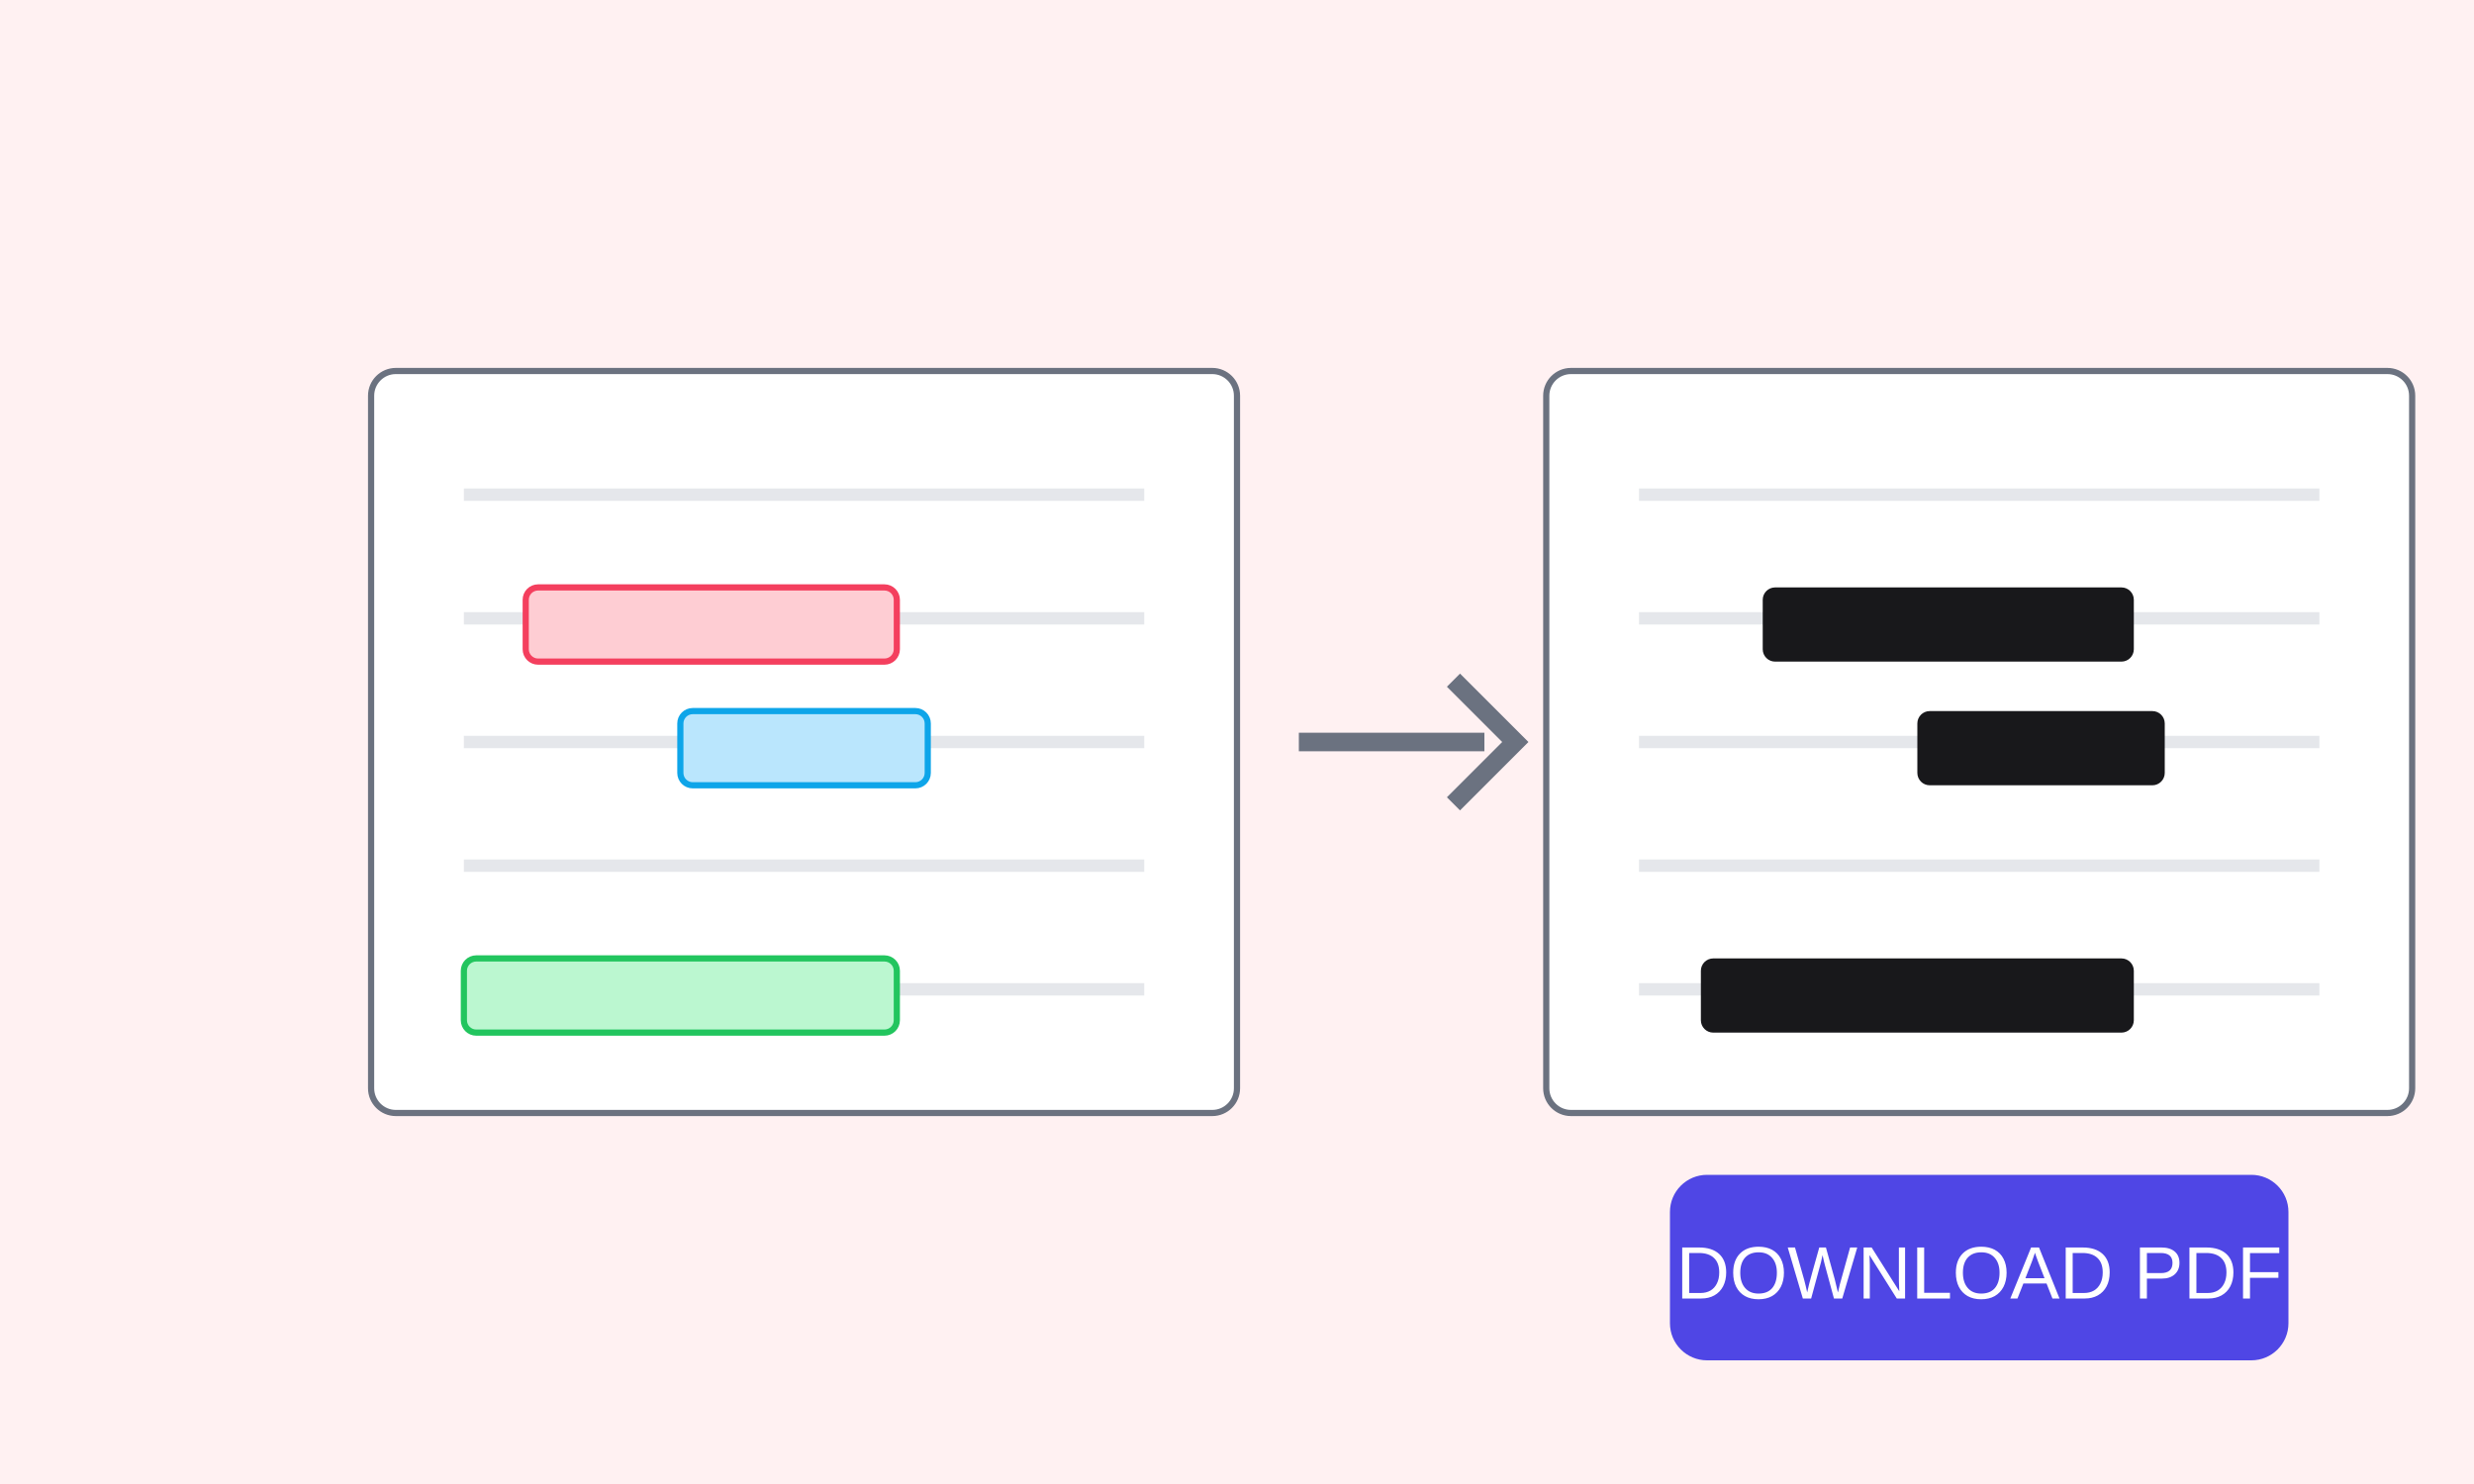
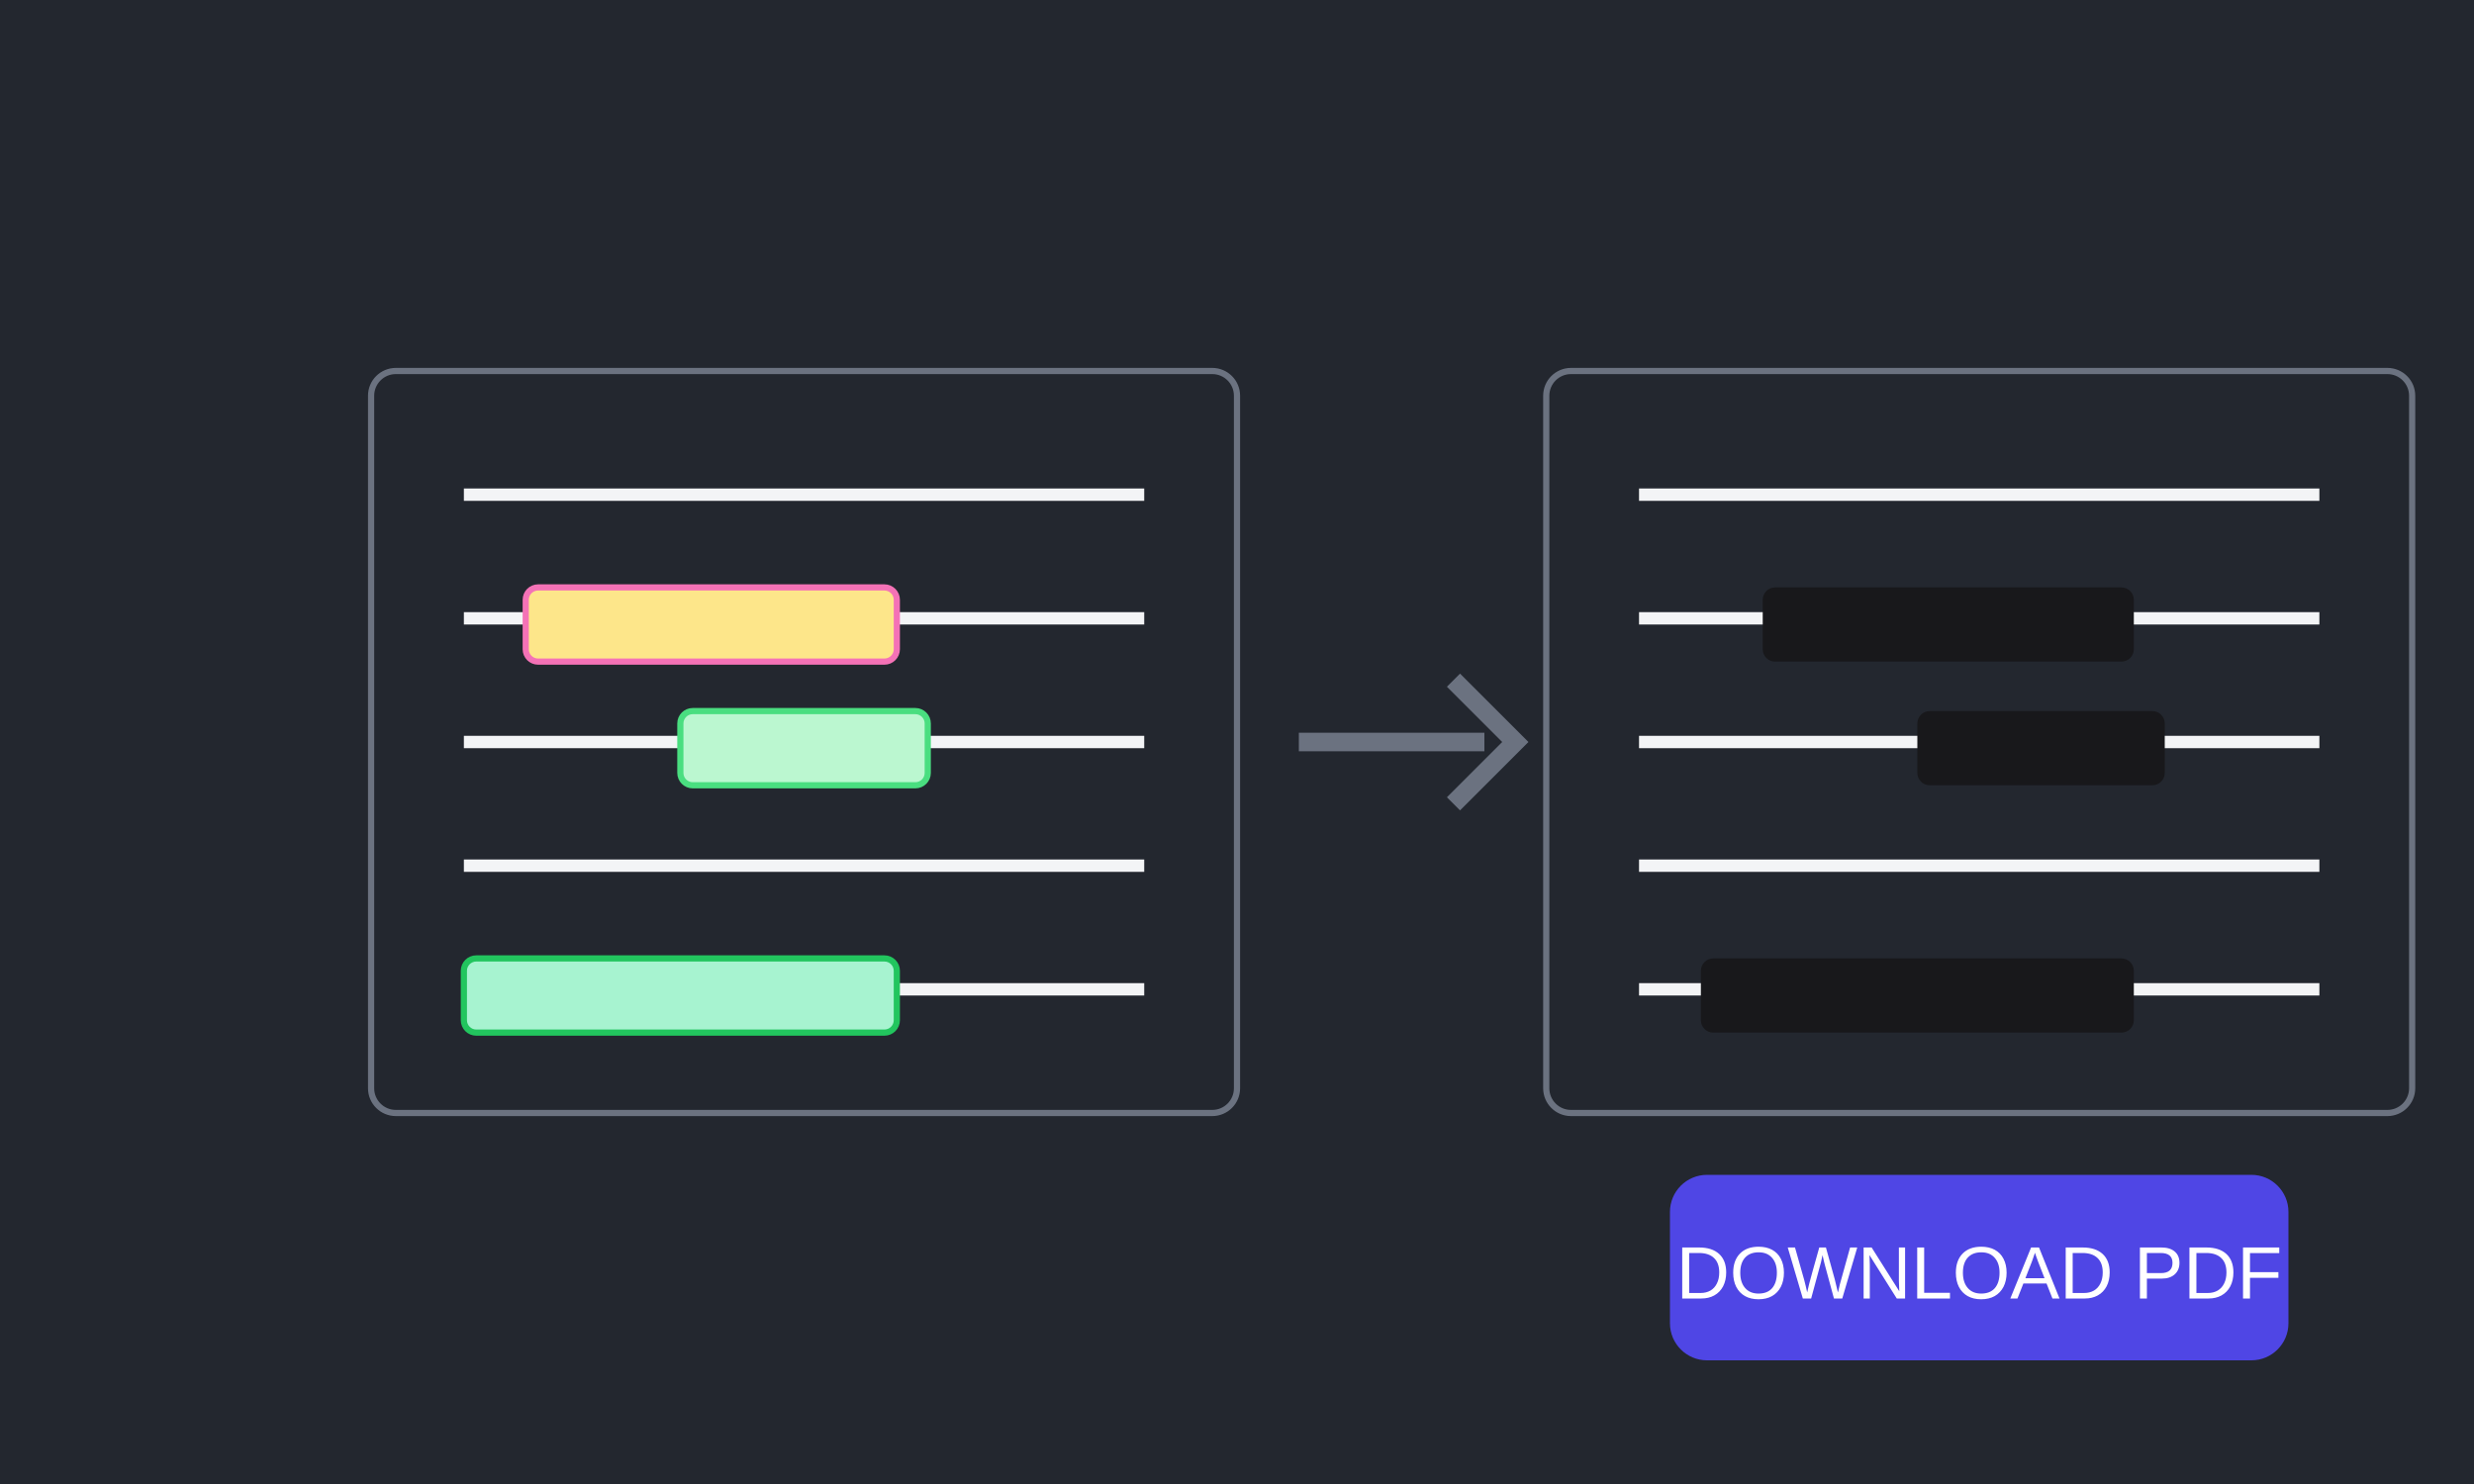
<svg xmlns="http://www.w3.org/2000/svg" width="400" height="240" viewBox="0 0 400 240">
-   <rect width="400" height="240" fill="#fff1f2" />
-   <rect x="60" y="60" width="140" height="120" rx="4" fill="#ffffff" stroke="#6b7280" stroke-width="1" />
-   <line x1="75" y1="80" x2="185" y2="80" stroke="#e5e7eb" stroke-width="2" />
-   <line x1="75" y1="100" x2="185" y2="100" stroke="#e5e7eb" stroke-width="2" />
-   <line x1="75" y1="120" x2="185" y2="120" stroke="#e5e7eb" stroke-width="2" />
-   <line x1="75" y1="140" x2="185" y2="140" stroke="#e5e7eb" stroke-width="2" />
-   <line x1="75" y1="160" x2="185" y2="160" stroke="#e5e7eb" stroke-width="2" />
-   <rect x="85" y="95" width="60" height="12" rx="2" fill="#fecdd3" stroke="#f43f5e" stroke-width="1" />
-   <rect x="110" y="115" width="40" height="12" rx="2" fill="#bae6fd" stroke="#0ea5e9" stroke-width="1" />
-   <rect x="75" y="155" width="70" height="12" rx="2" fill="#bbf7d0" stroke="#22c55e" stroke-width="1" />
+   <rect width="400" height="240" fill="#23272f" />
+   <rect x="60" y="60" width="140" height="120" rx="4" fill="#23272f" stroke="#6b7280" stroke-width="1" />
+   <line x1="75" y1="80" x2="185" y2="80" stroke="#f3f4f6" stroke-width="2" />
+   <line x1="75" y1="100" x2="185" y2="100" stroke="#f3f4f6" stroke-width="2" />
+   <line x1="75" y1="120" x2="185" y2="120" stroke="#f3f4f6" stroke-width="2" />
+   <line x1="75" y1="140" x2="185" y2="140" stroke="#f3f4f6" stroke-width="2" />
+   <line x1="75" y1="160" x2="185" y2="160" stroke="#f3f4f6" stroke-width="2" />
+   <rect x="85" y="95" width="60" height="12" rx="2" fill="#fde68a" stroke="#f472b6" stroke-width="1" />
+   <rect x="110" y="115" width="40" height="12" rx="2" fill="#bbf7d0" stroke="#4ade80" stroke-width="1" />
+   <rect x="75" y="155" width="70" height="12" rx="2" fill="#a7f3d0" stroke="#22c55e" stroke-width="1" />
  <path d="M210 120 L240 120" stroke="#6b7280" stroke-width="3" />
  <path d="M235 110 L245 120 L235 130" fill="none" stroke="#6b7280" stroke-width="3" />
-   <rect x="250" y="60" width="140" height="120" rx="4" fill="#ffffff" stroke="#6b7280" stroke-width="1" />
-   <line x1="265" y1="80" x2="375" y2="80" stroke="#e5e7eb" stroke-width="2" />
-   <line x1="265" y1="100" x2="375" y2="100" stroke="#e5e7eb" stroke-width="2" />
-   <line x1="265" y1="120" x2="375" y2="120" stroke="#e5e7eb" stroke-width="2" />
-   <line x1="265" y1="140" x2="375" y2="140" stroke="#e5e7eb" stroke-width="2" />
-   <line x1="265" y1="160" x2="375" y2="160" stroke="#e5e7eb" stroke-width="2" />
+   <rect x="250" y="60" width="140" height="120" rx="4" fill="#23272f" stroke="#6b7280" stroke-width="1" />
+   <line x1="265" y1="80" x2="375" y2="80" stroke="#f3f4f6" stroke-width="2" />
+   <line x1="265" y1="100" x2="375" y2="100" stroke="#f3f4f6" stroke-width="2" />
+   <line x1="265" y1="120" x2="375" y2="120" stroke="#f3f4f6" stroke-width="2" />
+   <line x1="265" y1="140" x2="375" y2="140" stroke="#f3f4f6" stroke-width="2" />
+   <line x1="265" y1="160" x2="375" y2="160" stroke="#f3f4f6" stroke-width="2" />
  <rect x="285" y="95" width="60" height="12" rx="2" fill="#18181b" />
  <rect x="310" y="115" width="40" height="12" rx="2" fill="#18181b" />
  <rect x="275" y="155" width="70" height="12" rx="2" fill="#18181b" />
  <rect x="270" y="190" width="100" height="30" rx="6" fill="#4f46e5" />
  <text x="320" y="210" font-family="Arial" font-size="12" fill="#ffffff" text-anchor="middle">DOWNLOAD PDF</text>
</svg>
